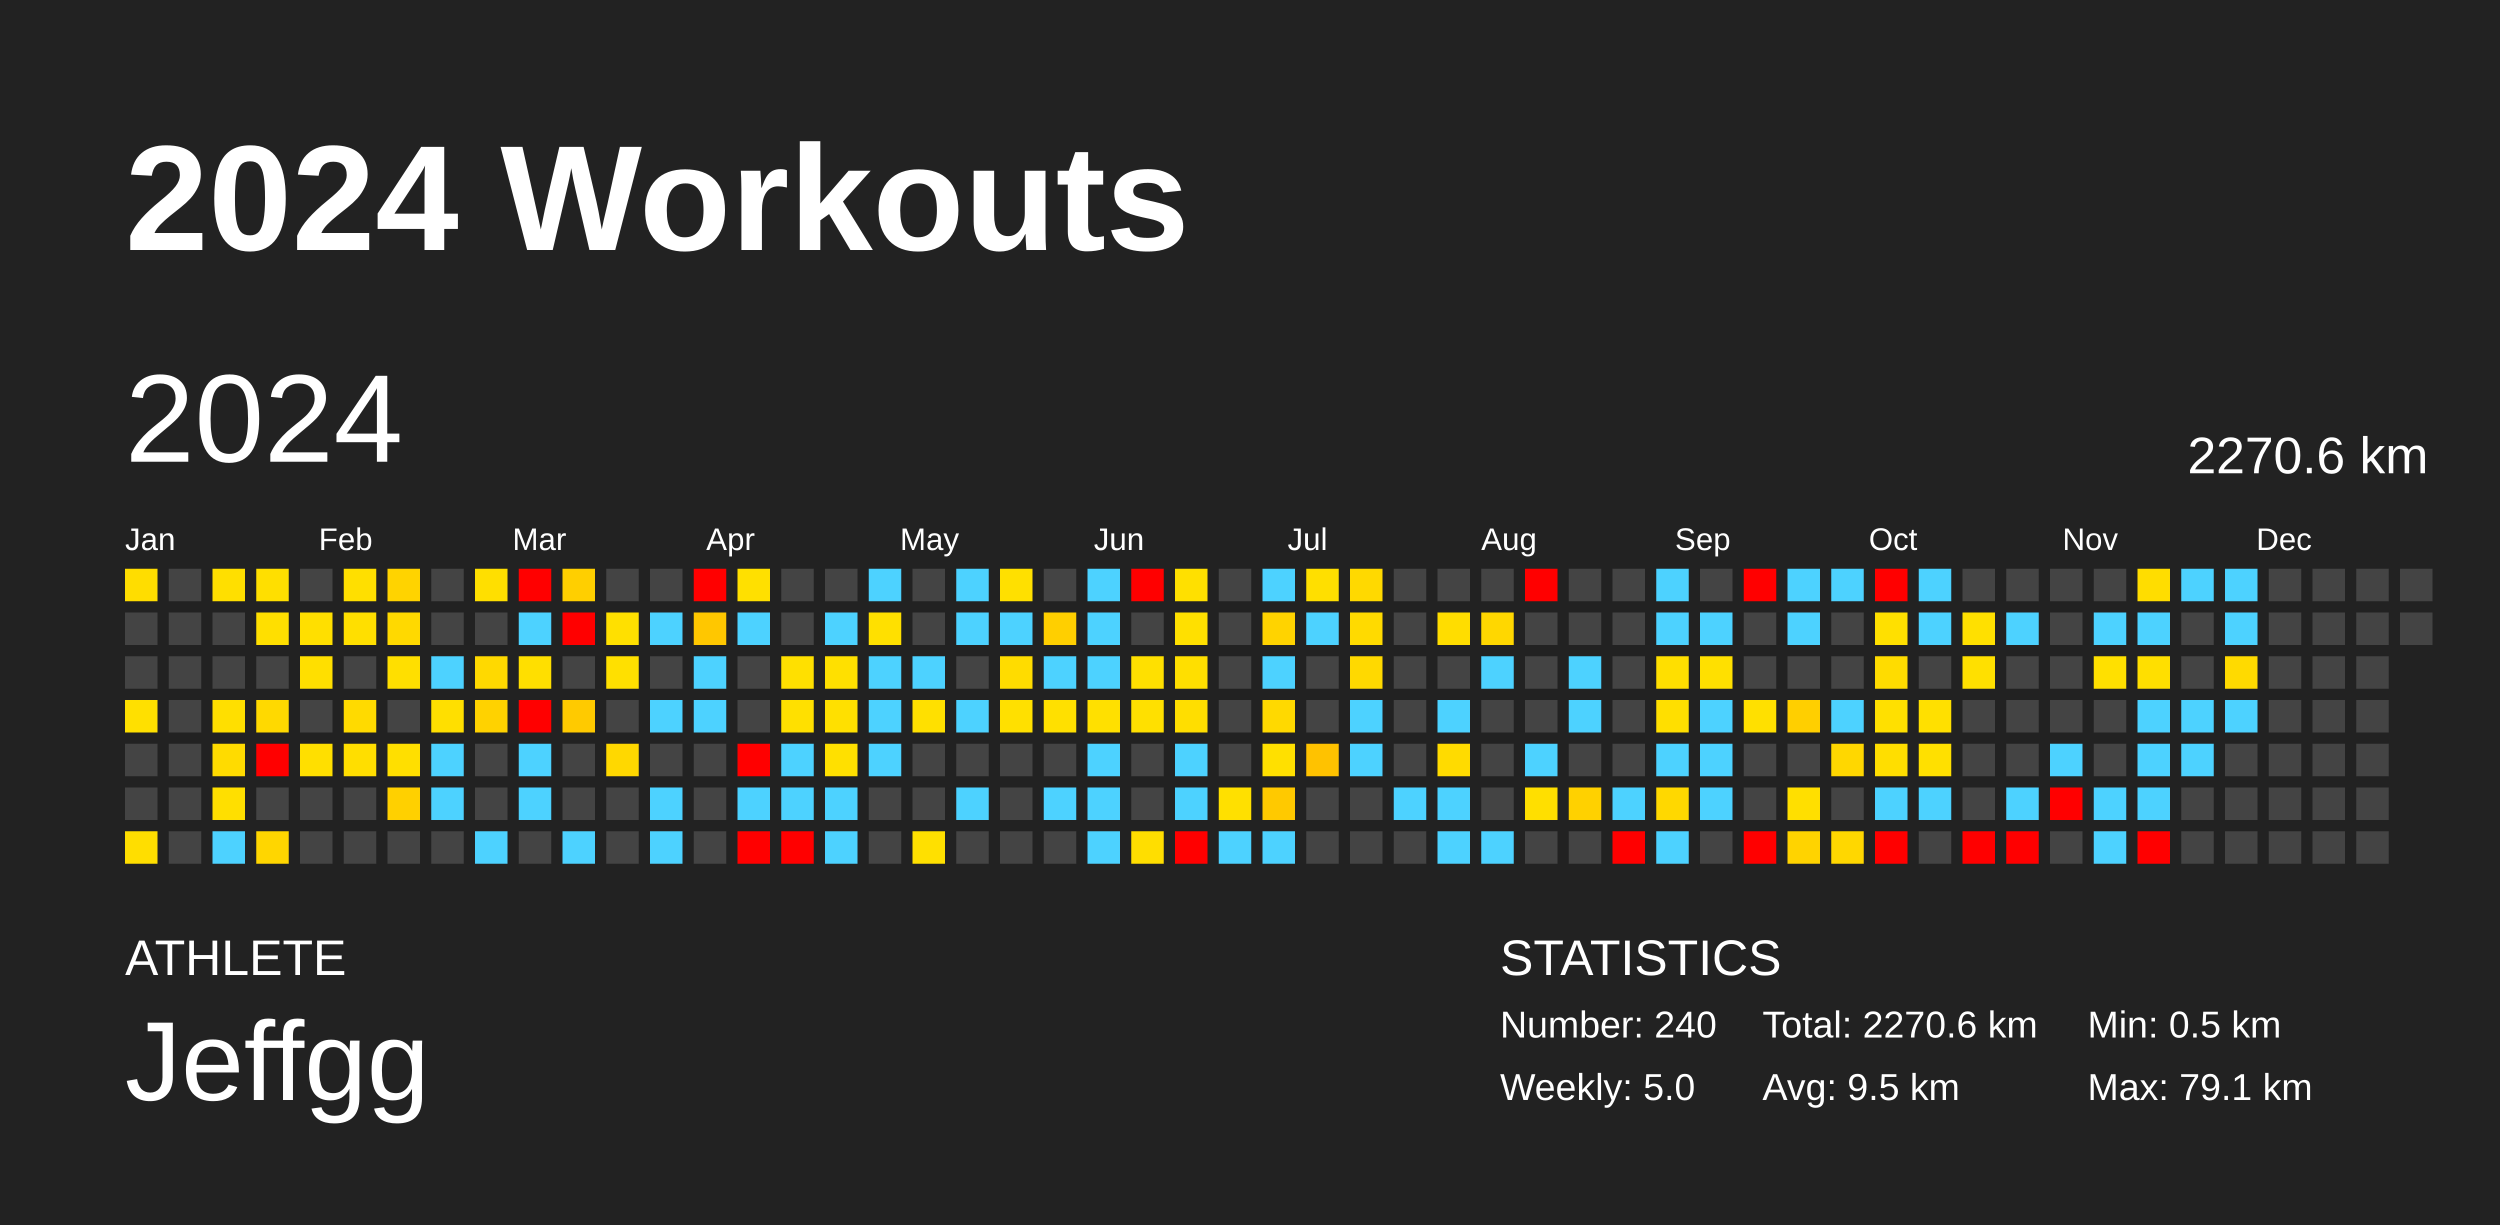
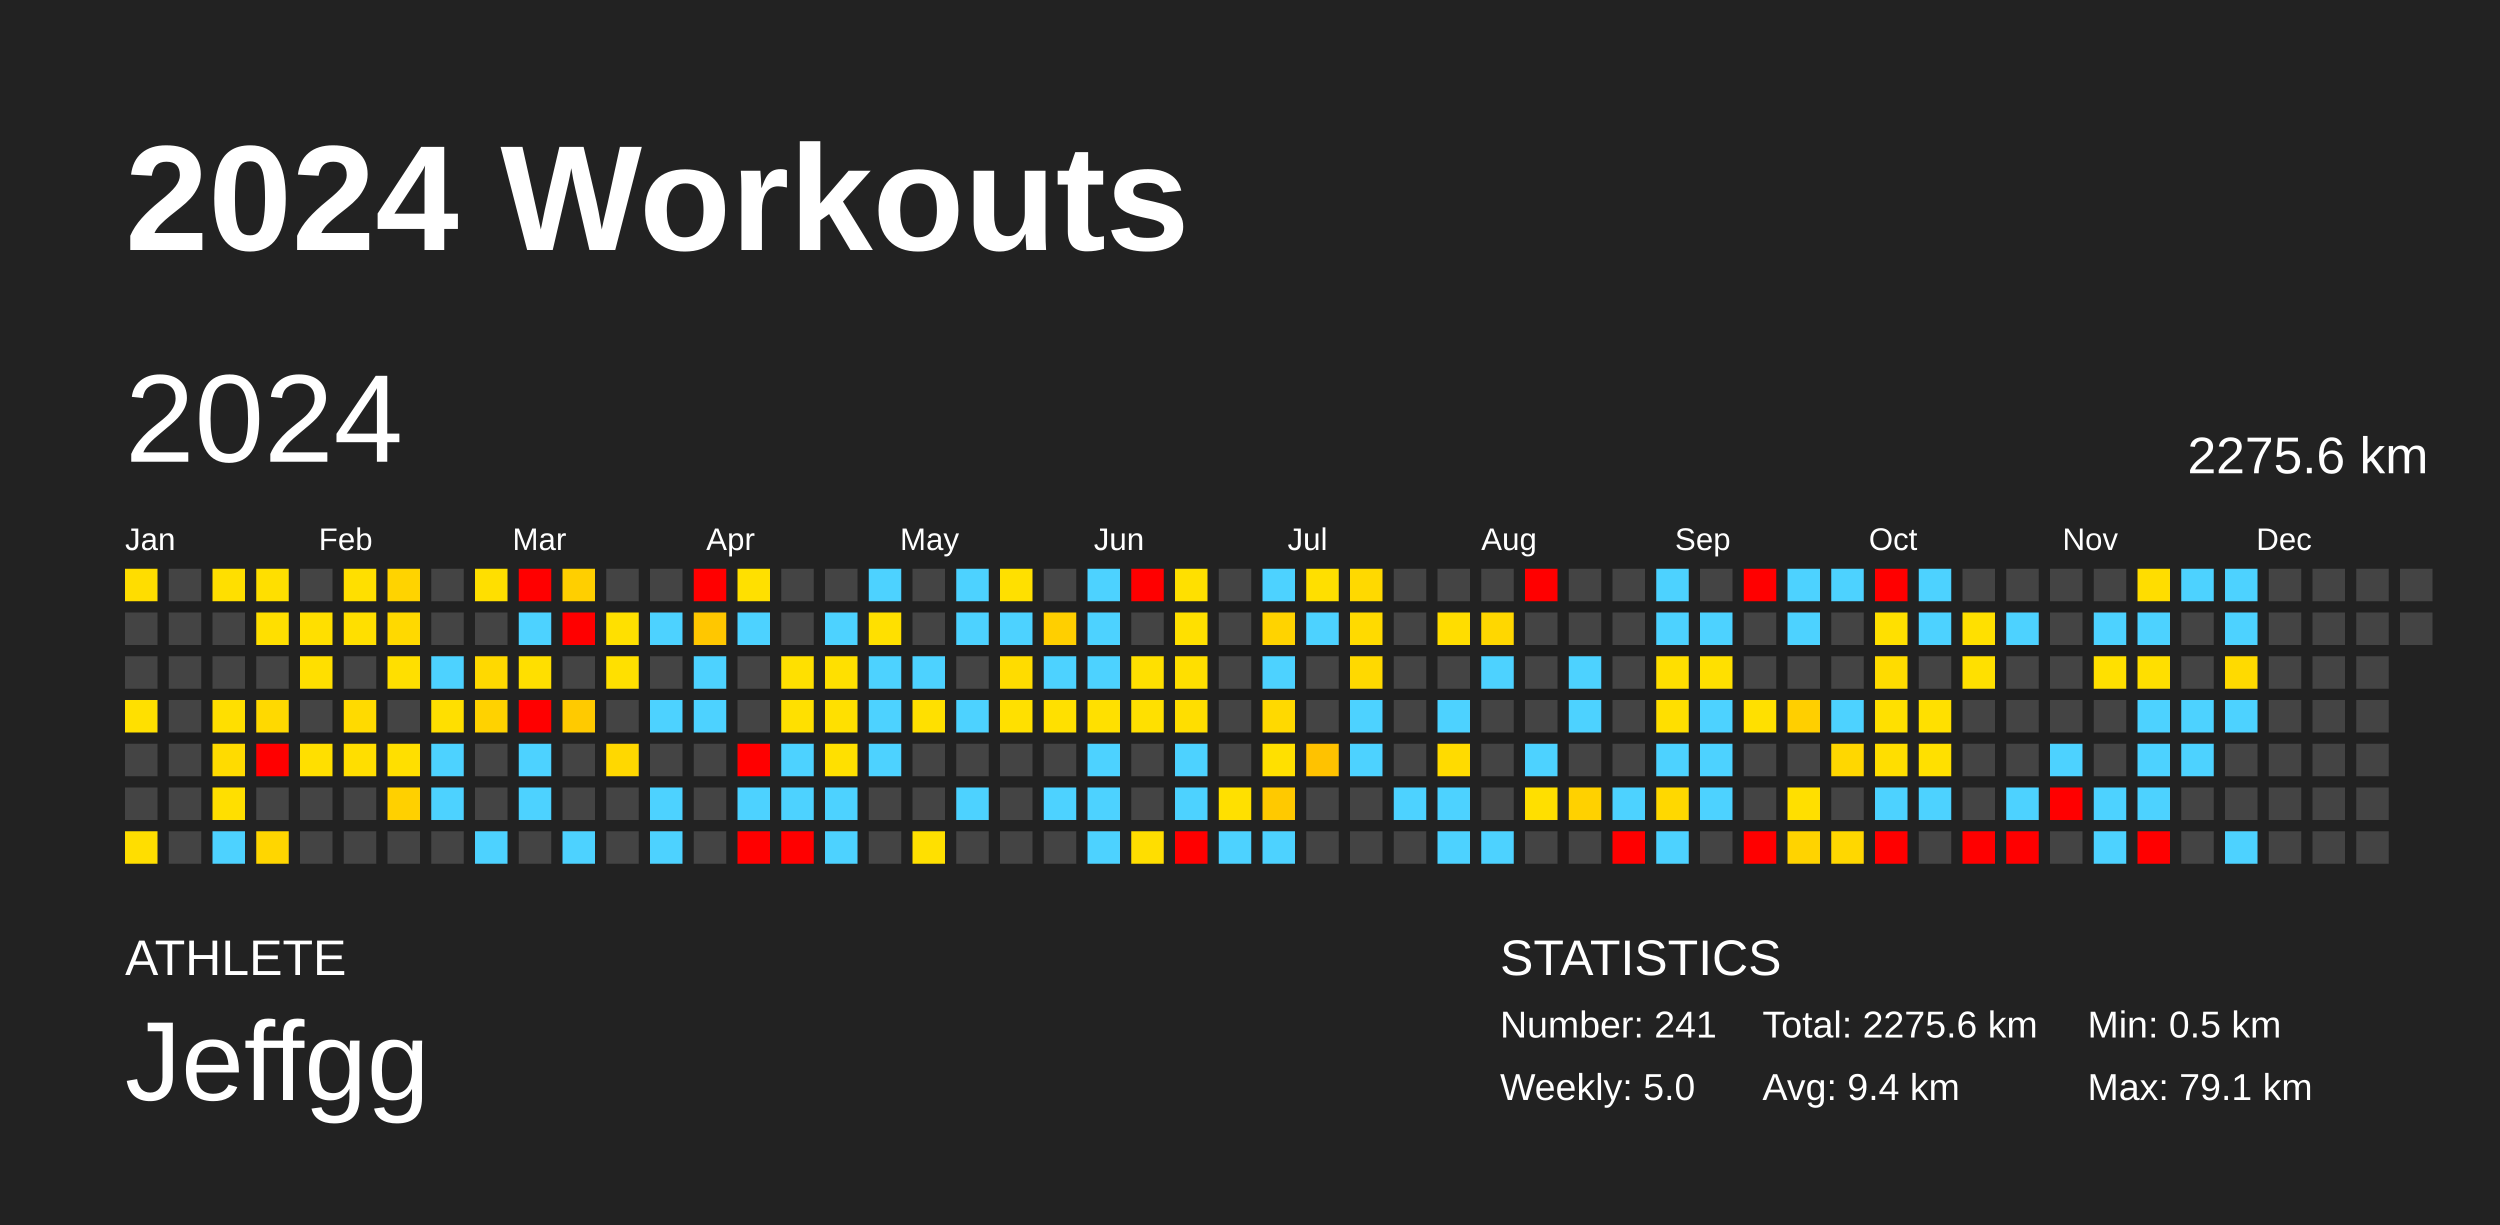
<svg xmlns="http://www.w3.org/2000/svg" baseProfile="full" height="98mm" version="1.1" viewBox="0,0,200,98" width="200mm">
  <defs />
  <rect fill="#222222" height="98" width="200" x="0" y="0" />
  <text fill="#FFFFFF" style="font-size:12px; font-family:Arial; font-weight:bold;" x="10" y="20">2024 Workouts</text>
  <text fill="#FFFFFF" style="font-size:4px; font-family:Arial" x="10" y="78">ATHLETE</text>
  <text fill="#FFFFFF" style="font-size:9px; font-family:Arial" x="10" y="88">Jeffgg</text>
  <text fill="#FFFFFF" style="font-size:4px; font-family:Arial" x="120" y="78">STATISTICS</text>
-   <text fill="#FFFFFF" style="font-size:3px; font-family:Arial" x="120" y="83">Number: 240</text>
+   <text fill="#FFFFFF" style="font-size:3px; font-family:Arial" x="120" y="83">Number: 241</text>
  <text fill="#FFFFFF" style="font-size:3px; font-family:Arial" x="120" y="88">Weekly: 5.0</text>
-   <text fill="#FFFFFF" style="font-size:3px; font-family:Arial" x="141" y="83">Total: 2270.6 km</text>
-   <text fill="#FFFFFF" style="font-size:3px; font-family:Arial" x="141" y="88">Avg: 9.5 km</text>
+   <text fill="#FFFFFF" style="font-size:3px; font-family:Arial" x="141" y="83">Total: 2275.6 km</text>
+   <text fill="#FFFFFF" style="font-size:3px; font-family:Arial" x="141" y="88">Avg: 9.4 km</text>
  <text fill="#FFFFFF" style="font-size:3px; font-family:Arial" x="167" y="83">Min: 0.5 km</text>
  <text fill="#FFFFFF" style="font-size:3px; font-family:Arial" x="167" y="88">Max: 79.1 km</text>
  <text dominant-baseline="hanging" fill="#FFFFFF" style="font-size:10.0px; font-family:Arial;" x="10" y="30">2024</text>
-   <text dominant-baseline="hanging" fill="#FFFFFF" style="font-size:4.125px; font-family:Arial;" x="175" y="35">2270.6 km</text>
+   <text dominant-baseline="hanging" fill="#FFFFFF" style="font-size:4.125px; font-family:Arial;" x="175" y="35">2275.6 km</text>
  <text fill="#FFFFFF" style="font-size:2.5px; font-family:Arial" x="10.0" y="44">Jan</text>
  <text fill="#FFFFFF" style="font-size:2.5px; font-family:Arial" x="25.5" y="44">Feb</text>
  <text fill="#FFFFFF" style="font-size:2.5px; font-family:Arial" x="41.0" y="44">Mar</text>
  <text fill="#FFFFFF" style="font-size:2.5px; font-family:Arial" x="56.5" y="44">Apr</text>
  <text fill="#FFFFFF" style="font-size:2.5px; font-family:Arial" x="72.0" y="44">May</text>
  <text fill="#FFFFFF" style="font-size:2.5px; font-family:Arial" x="87.5" y="44">Jun</text>
  <text fill="#FFFFFF" style="font-size:2.5px; font-family:Arial" x="103.0" y="44">Jul</text>
  <text fill="#FFFFFF" style="font-size:2.5px; font-family:Arial" x="118.5" y="44">Aug</text>
  <text fill="#FFFFFF" style="font-size:2.5px; font-family:Arial" x="134.0" y="44">Sep</text>
  <text fill="#FFFFFF" style="font-size:2.5px; font-family:Arial" x="149.5" y="44">Oct</text>
  <text fill="#FFFFFF" style="font-size:2.5px; font-family:Arial" x="165.0" y="44">Nov</text>
  <text fill="#FFFFFF" style="font-size:2.5px; font-family:Arial" x="180.5" y="44">Dec</text>
  <rect fill="#ffdd00" height="2.6" width="2.6" x="10.0" y="45.5" />
  <rect fill="#444444" height="2.6" width="2.6" x="10.0" y="49.0" />
  <rect fill="#444444" height="2.6" width="2.6" x="10.0" y="52.5" />
  <rect fill="#ffe000" height="2.6" width="2.6" x="10.0" y="56.0" />
  <rect fill="#444444" height="2.6" width="2.6" x="10.0" y="59.5" />
  <rect fill="#444444" height="2.6" width="2.6" x="10.0" y="63.0" />
  <rect fill="#ffde00" height="2.6" width="2.6" x="10.0" y="66.5" />
  <rect fill="#444444" height="2.6" width="2.6" x="13.5" y="45.5" />
  <rect fill="#444444" height="2.6" width="2.6" x="13.5" y="49.0" />
  <rect fill="#444444" height="2.6" width="2.6" x="13.5" y="52.5" />
  <rect fill="#444444" height="2.6" width="2.6" x="13.5" y="56.0" />
  <rect fill="#444444" height="2.6" width="2.6" x="13.5" y="59.5" />
  <rect fill="#444444" height="2.6" width="2.6" x="13.5" y="63.0" />
  <rect fill="#444444" height="2.6" width="2.6" x="13.5" y="66.5" />
  <rect fill="#ffdf00" height="2.6" width="2.6" x="17.0" y="45.5" />
  <rect fill="#444444" height="2.6" width="2.6" x="17.0" y="49.0" />
  <rect fill="#444444" height="2.6" width="2.6" x="17.0" y="52.5" />
  <rect fill="#ffdf00" height="2.6" width="2.6" x="17.0" y="56.0" />
  <rect fill="#ffdb00" height="2.6" width="2.6" x="17.0" y="59.5" />
  <rect fill="#ffdf00" height="2.6" width="2.6" x="17.0" y="63.0" />
  <rect fill="#4dd2ff" height="2.6" width="2.6" x="17.0" y="66.5" />
  <rect fill="#ffdf00" height="2.6" width="2.6" x="20.5" y="45.5" />
  <rect fill="#ffdf00" height="2.6" width="2.6" x="20.5" y="49.0" />
  <rect fill="#444444" height="2.6" width="2.6" x="20.5" y="52.5" />
  <rect fill="#ffd900" height="2.6" width="2.6" x="20.5" y="56.0" />
  <rect fill="red" height="2.6" width="2.6" x="20.5" y="59.5" />
  <rect fill="#444444" height="2.6" width="2.6" x="20.5" y="63.0" />
  <rect fill="#ffd600" height="2.6" width="2.6" x="20.5" y="66.5" />
  <rect fill="#444444" height="2.6" width="2.6" x="24.0" y="45.5" />
  <rect fill="#ffdf00" height="2.6" width="2.6" x="24.0" y="49.0" />
  <rect fill="#ffdf00" height="2.6" width="2.6" x="24.0" y="52.5" />
  <rect fill="#444444" height="2.6" width="2.6" x="24.0" y="56.0" />
  <rect fill="#ffdf00" height="2.6" width="2.6" x="24.0" y="59.5" />
  <rect fill="#444444" height="2.6" width="2.6" x="24.0" y="63.0" />
  <rect fill="#444444" height="2.6" width="2.6" x="24.0" y="66.5" />
  <rect fill="#ffdf00" height="2.6" width="2.6" x="27.5" y="45.5" />
  <rect fill="#ffdf00" height="2.6" width="2.6" x="27.5" y="49.0" />
  <rect fill="#444444" height="2.6" width="2.6" x="27.5" y="52.5" />
  <rect fill="#ffda00" height="2.6" width="2.6" x="27.5" y="56.0" />
  <rect fill="#ffde00" height="2.6" width="2.6" x="27.5" y="59.5" />
  <rect fill="#444444" height="2.6" width="2.6" x="27.5" y="63.0" />
  <rect fill="#444444" height="2.6" width="2.6" x="27.5" y="66.5" />
  <rect fill="#ffd300" height="2.6" width="2.6" x="31.0" y="45.5" />
  <rect fill="#ffd900" height="2.6" width="2.6" x="31.0" y="49.0" />
  <rect fill="#ffdf00" height="2.6" width="2.6" x="31.0" y="52.5" />
  <rect fill="#444444" height="2.6" width="2.6" x="31.0" y="56.0" />
  <rect fill="#ffdf00" height="2.6" width="2.6" x="31.0" y="59.5" />
  <rect fill="#ffd000" height="2.6" width="2.6" x="31.0" y="63.0" />
  <rect fill="#444444" height="2.6" width="2.6" x="31.0" y="66.5" />
  <rect fill="#444444" height="2.6" width="2.6" x="34.5" y="45.5" />
  <rect fill="#444444" height="2.6" width="2.6" x="34.5" y="49.0" />
  <rect fill="#4dd2ff" height="2.6" width="2.6" x="34.5" y="52.5" />
  <rect fill="#ffdf00" height="2.6" width="2.6" x="34.5" y="56.0" />
  <rect fill="#4dd2ff" height="2.6" width="2.6" x="34.5" y="59.5" />
  <rect fill="#4dd2ff" height="2.6" width="2.6" x="34.5" y="63.0" />
  <rect fill="#444444" height="2.6" width="2.6" x="34.5" y="66.5" />
  <rect fill="#ffdf00" height="2.6" width="2.6" x="38.0" y="45.5" />
  <rect fill="#444444" height="2.6" width="2.6" x="38.0" y="49.0" />
  <rect fill="#ffd900" height="2.6" width="2.6" x="38.0" y="52.5" />
  <rect fill="#ffd200" height="2.6" width="2.6" x="38.0" y="56.0" />
  <rect fill="#444444" height="2.6" width="2.6" x="38.0" y="59.5" />
  <rect fill="#444444" height="2.6" width="2.6" x="38.0" y="63.0" />
  <rect fill="#4dd2ff" height="2.6" width="2.6" x="38.0" y="66.5" />
  <rect fill="red" height="2.6" width="2.6" x="41.5" y="45.5" />
  <rect fill="#4dd2ff" height="2.6" width="2.6" x="41.5" y="49.0" />
  <rect fill="#ffdf00" height="2.6" width="2.6" x="41.5" y="52.5" />
  <rect fill="red" height="2.6" width="2.6" x="41.5" y="56.0" />
  <rect fill="#4dd2ff" height="2.6" width="2.6" x="41.5" y="59.5" />
  <rect fill="#4dd2ff" height="2.6" width="2.6" x="41.5" y="63.0" />
  <rect fill="#444444" height="2.6" width="2.6" x="41.5" y="66.5" />
  <rect fill="#ffcf00" height="2.6" width="2.6" x="45.0" y="45.5" />
  <rect fill="red" height="2.6" width="2.6" x="45.0" y="49.0" />
  <rect fill="#444444" height="2.6" width="2.6" x="45.0" y="52.5" />
  <rect fill="#ffca00" height="2.6" width="2.6" x="45.0" y="56.0" />
  <rect fill="#444444" height="2.6" width="2.6" x="45.0" y="59.5" />
  <rect fill="#444444" height="2.6" width="2.6" x="45.0" y="63.0" />
  <rect fill="#4dd2ff" height="2.6" width="2.6" x="45.0" y="66.5" />
  <rect fill="#444444" height="2.6" width="2.6" x="48.5" y="45.5" />
  <rect fill="#ffe000" height="2.6" width="2.6" x="48.5" y="49.0" />
  <rect fill="#ffe000" height="2.6" width="2.6" x="48.5" y="52.5" />
  <rect fill="#444444" height="2.6" width="2.6" x="48.5" y="56.0" />
  <rect fill="#ffd800" height="2.6" width="2.6" x="48.5" y="59.5" />
  <rect fill="#444444" height="2.6" width="2.6" x="48.5" y="63.0" />
  <rect fill="#444444" height="2.6" width="2.6" x="48.5" y="66.5" />
  <rect fill="#444444" height="2.6" width="2.6" x="52.0" y="45.5" />
  <rect fill="#4dd2ff" height="2.6" width="2.6" x="52.0" y="49.0" />
  <rect fill="#444444" height="2.6" width="2.6" x="52.0" y="52.5" />
  <rect fill="#4dd2ff" height="2.6" width="2.6" x="52.0" y="56.0" />
  <rect fill="#444444" height="2.6" width="2.6" x="52.0" y="59.5" />
  <rect fill="#4dd2ff" height="2.6" width="2.6" x="52.0" y="63.0" />
  <rect fill="#4dd2ff" height="2.6" width="2.6" x="52.0" y="66.5" />
  <rect fill="red" height="2.6" width="2.6" x="55.5" y="45.5" />
  <rect fill="#ffc700" height="2.6" width="2.6" x="55.5" y="49.0" />
  <rect fill="#4dd2ff" height="2.6" width="2.6" x="55.5" y="52.5" />
  <rect fill="#4dd2ff" height="2.6" width="2.6" x="55.5" y="56.0" />
  <rect fill="#444444" height="2.6" width="2.6" x="55.5" y="59.5" />
  <rect fill="#444444" height="2.6" width="2.6" x="55.5" y="63.0" />
  <rect fill="#444444" height="2.6" width="2.6" x="55.5" y="66.5" />
  <rect fill="#ffe000" height="2.6" width="2.6" x="59.0" y="45.5" />
  <rect fill="#4dd2ff" height="2.6" width="2.6" x="59.0" y="49.0" />
  <rect fill="#444444" height="2.6" width="2.6" x="59.0" y="52.5" />
  <rect fill="#444444" height="2.6" width="2.6" x="59.0" y="56.0" />
  <rect fill="red" height="2.6" width="2.6" x="59.0" y="59.5" />
  <rect fill="#4dd2ff" height="2.6" width="2.6" x="59.0" y="63.0" />
  <rect fill="red" height="2.6" width="2.6" x="59.0" y="66.5" />
  <rect fill="#444444" height="2.6" width="2.6" x="62.5" y="45.5" />
  <rect fill="#444444" height="2.6" width="2.6" x="62.5" y="49.0" />
  <rect fill="#ffe000" height="2.6" width="2.6" x="62.5" y="52.5" />
  <rect fill="#ffe000" height="2.6" width="2.6" x="62.5" y="56.0" />
  <rect fill="#4dd2ff" height="2.6" width="2.6" x="62.5" y="59.5" />
  <rect fill="#4dd2ff" height="2.6" width="2.6" x="62.5" y="63.0" />
  <rect fill="red" height="2.6" width="2.6" x="62.5" y="66.5" />
  <rect fill="#444444" height="2.6" width="2.6" x="66.0" y="45.5" />
  <rect fill="#4dd2ff" height="2.6" width="2.6" x="66.0" y="49.0" />
  <rect fill="#ffe000" height="2.6" width="2.6" x="66.0" y="52.5" />
  <rect fill="#ffe000" height="2.6" width="2.6" x="66.0" y="56.0" />
  <rect fill="#ffe000" height="2.6" width="2.6" x="66.0" y="59.5" />
  <rect fill="#4dd2ff" height="2.6" width="2.6" x="66.0" y="63.0" />
  <rect fill="#4dd2ff" height="2.6" width="2.6" x="66.0" y="66.5" />
  <rect fill="#4dd2ff" height="2.6" width="2.6" x="69.5" y="45.5" />
  <rect fill="#ffe000" height="2.6" width="2.6" x="69.5" y="49.0" />
  <rect fill="#4dd2ff" height="2.6" width="2.6" x="69.5" y="52.5" />
  <rect fill="#4dd2ff" height="2.6" width="2.6" x="69.5" y="56.0" />
  <rect fill="#4dd2ff" height="2.6" width="2.6" x="69.5" y="59.5" />
  <rect fill="#444444" height="2.6" width="2.6" x="69.5" y="63.0" />
  <rect fill="#444444" height="2.6" width="2.6" x="69.5" y="66.5" />
  <rect fill="#444444" height="2.6" width="2.6" x="73.0" y="45.5" />
  <rect fill="#444444" height="2.6" width="2.6" x="73.0" y="49.0" />
  <rect fill="#4dd2ff" height="2.6" width="2.6" x="73.0" y="52.5" />
  <rect fill="#ffe000" height="2.6" width="2.6" x="73.0" y="56.0" />
  <rect fill="#444444" height="2.6" width="2.6" x="73.0" y="59.5" />
  <rect fill="#444444" height="2.6" width="2.6" x="73.0" y="63.0" />
  <rect fill="#ffe000" height="2.6" width="2.6" x="73.0" y="66.5" />
  <rect fill="#4dd2ff" height="2.6" width="2.6" x="76.5" y="45.5" />
  <rect fill="#4dd2ff" height="2.6" width="2.6" x="76.5" y="49.0" />
  <rect fill="#444444" height="2.6" width="2.6" x="76.5" y="52.5" />
  <rect fill="#4dd2ff" height="2.6" width="2.6" x="76.5" y="56.0" />
  <rect fill="#444444" height="2.6" width="2.6" x="76.5" y="59.5" />
  <rect fill="#4dd2ff" height="2.6" width="2.6" x="76.5" y="63.0" />
  <rect fill="#444444" height="2.6" width="2.6" x="76.5" y="66.5" />
  <rect fill="#ffe000" height="2.6" width="2.6" x="80.0" y="45.5" />
  <rect fill="#4dd2ff" height="2.6" width="2.6" x="80.0" y="49.0" />
  <rect fill="#ffdc00" height="2.6" width="2.6" x="80.0" y="52.5" />
  <rect fill="#ffe000" height="2.6" width="2.6" x="80.0" y="56.0" />
  <rect fill="#444444" height="2.6" width="2.6" x="80.0" y="59.5" />
  <rect fill="#444444" height="2.6" width="2.6" x="80.0" y="63.0" />
  <rect fill="#444444" height="2.6" width="2.6" x="80.0" y="66.5" />
  <rect fill="#444444" height="2.6" width="2.6" x="83.5" y="45.5" />
  <rect fill="#ffcf00" height="2.6" width="2.6" x="83.5" y="49.0" />
  <rect fill="#4dd2ff" height="2.6" width="2.6" x="83.5" y="52.5" />
  <rect fill="#ffe000" height="2.6" width="2.6" x="83.5" y="56.0" />
  <rect fill="#444444" height="2.6" width="2.6" x="83.5" y="59.5" />
  <rect fill="#4dd2ff" height="2.6" width="2.6" x="83.5" y="63.0" />
  <rect fill="#444444" height="2.6" width="2.6" x="83.5" y="66.5" />
  <rect fill="#4dd2ff" height="2.6" width="2.6" x="87.0" y="45.5" />
  <rect fill="#4dd2ff" height="2.6" width="2.6" x="87.0" y="49.0" />
  <rect fill="#4dd2ff" height="2.6" width="2.6" x="87.0" y="52.5" />
  <rect fill="#ffe000" height="2.6" width="2.6" x="87.0" y="56.0" />
  <rect fill="#4dd2ff" height="2.6" width="2.6" x="87.0" y="59.5" />
  <rect fill="#4dd2ff" height="2.6" width="2.6" x="87.0" y="63.0" />
  <rect fill="#4dd2ff" height="2.6" width="2.6" x="87.0" y="66.5" />
  <rect fill="red" height="2.6" width="2.6" x="90.5" y="45.5" />
  <rect fill="#444444" height="2.6" width="2.6" x="90.5" y="49.0" />
  <rect fill="#ffe000" height="2.6" width="2.6" x="90.5" y="52.5" />
  <rect fill="#ffe000" height="2.6" width="2.6" x="90.5" y="56.0" />
  <rect fill="#444444" height="2.6" width="2.6" x="90.5" y="59.5" />
  <rect fill="#444444" height="2.6" width="2.6" x="90.5" y="63.0" />
  <rect fill="#ffde00" height="2.6" width="2.6" x="90.5" y="66.5" />
  <rect fill="#ffe000" height="2.6" width="2.6" x="94.0" y="45.5" />
  <rect fill="#ffe000" height="2.6" width="2.6" x="94.0" y="49.0" />
  <rect fill="#ffdf00" height="2.6" width="2.6" x="94.0" y="52.5" />
  <rect fill="#ffde00" height="2.6" width="2.6" x="94.0" y="56.0" />
  <rect fill="#4dd2ff" height="2.6" width="2.6" x="94.0" y="59.5" />
  <rect fill="#4dd2ff" height="2.6" width="2.6" x="94.0" y="63.0" />
  <rect fill="red" height="2.6" width="2.6" x="94.0" y="66.5" />
  <rect fill="#444444" height="2.6" width="2.6" x="97.5" y="45.5" />
  <rect fill="#444444" height="2.6" width="2.6" x="97.5" y="49.0" />
  <rect fill="#444444" height="2.6" width="2.6" x="97.5" y="52.5" />
  <rect fill="#444444" height="2.6" width="2.6" x="97.5" y="56.0" />
  <rect fill="#444444" height="2.6" width="2.6" x="97.5" y="59.5" />
  <rect fill="#ffe000" height="2.6" width="2.6" x="97.5" y="63.0" />
  <rect fill="#4dd2ff" height="2.6" width="2.6" x="97.5" y="66.5" />
  <rect fill="#4dd2ff" height="2.6" width="2.6" x="101.0" y="45.5" />
  <rect fill="#ffd300" height="2.6" width="2.6" x="101.0" y="49.0" />
  <rect fill="#4dd2ff" height="2.6" width="2.6" x="101.0" y="52.5" />
  <rect fill="#ffd900" height="2.6" width="2.6" x="101.0" y="56.0" />
  <rect fill="#ffe000" height="2.6" width="2.6" x="101.0" y="59.5" />
  <rect fill="#ffc900" height="2.6" width="2.6" x="101.0" y="63.0" />
  <rect fill="#4dd2ff" height="2.6" width="2.6" x="101.0" y="66.5" />
  <rect fill="#ffdf00" height="2.6" width="2.6" x="104.5" y="45.5" />
  <rect fill="#4dd2ff" height="2.6" width="2.6" x="104.5" y="49.0" />
  <rect fill="#444444" height="2.6" width="2.6" x="104.5" y="52.5" />
  <rect fill="#444444" height="2.6" width="2.6" x="104.5" y="56.0" />
  <rect fill="#ffc200" height="2.6" width="2.6" x="104.5" y="59.5" />
  <rect fill="#444444" height="2.6" width="2.6" x="104.5" y="63.0" />
  <rect fill="#444444" height="2.6" width="2.6" x="104.5" y="66.5" />
  <rect fill="#ffd900" height="2.6" width="2.6" x="108.0" y="45.5" />
  <rect fill="#ffda00" height="2.6" width="2.6" x="108.0" y="49.0" />
  <rect fill="#ffd900" height="2.6" width="2.6" x="108.0" y="52.5" />
  <rect fill="#4dd2ff" height="2.6" width="2.6" x="108.0" y="56.0" />
  <rect fill="#4dd2ff" height="2.6" width="2.6" x="108.0" y="59.5" />
  <rect fill="#444444" height="2.6" width="2.6" x="108.0" y="63.0" />
  <rect fill="#444444" height="2.6" width="2.6" x="108.0" y="66.5" />
  <rect fill="#444444" height="2.6" width="2.6" x="111.5" y="45.5" />
  <rect fill="#444444" height="2.6" width="2.6" x="111.5" y="49.0" />
  <rect fill="#444444" height="2.6" width="2.6" x="111.5" y="52.5" />
  <rect fill="#444444" height="2.6" width="2.6" x="111.5" y="56.0" />
  <rect fill="#444444" height="2.6" width="2.6" x="111.5" y="59.5" />
  <rect fill="#4dd2ff" height="2.6" width="2.6" x="111.5" y="63.0" />
  <rect fill="#444444" height="2.6" width="2.6" x="111.5" y="66.5" />
  <rect fill="#444444" height="2.6" width="2.6" x="115.0" y="45.5" />
  <rect fill="#ffdd00" height="2.6" width="2.6" x="115.0" y="49.0" />
  <rect fill="#444444" height="2.6" width="2.6" x="115.0" y="52.5" />
  <rect fill="#4dd2ff" height="2.6" width="2.6" x="115.0" y="56.0" />
  <rect fill="#ffdb00" height="2.6" width="2.6" x="115.0" y="59.5" />
  <rect fill="#4dd2ff" height="2.6" width="2.6" x="115.0" y="63.0" />
  <rect fill="#4dd2ff" height="2.6" width="2.6" x="115.0" y="66.5" />
  <rect fill="#444444" height="2.6" width="2.6" x="118.5" y="45.5" />
  <rect fill="#ffd700" height="2.6" width="2.6" x="118.5" y="49.0" />
  <rect fill="#4dd2ff" height="2.6" width="2.6" x="118.5" y="52.5" />
  <rect fill="#444444" height="2.6" width="2.6" x="118.5" y="56.0" />
  <rect fill="#444444" height="2.6" width="2.6" x="118.5" y="59.5" />
  <rect fill="#444444" height="2.6" width="2.6" x="118.5" y="63.0" />
  <rect fill="#4dd2ff" height="2.6" width="2.6" x="118.5" y="66.5" />
  <rect fill="red" height="2.6" width="2.6" x="122.0" y="45.5" />
  <rect fill="#444444" height="2.6" width="2.6" x="122.0" y="49.0" />
  <rect fill="#444444" height="2.6" width="2.6" x="122.0" y="52.5" />
  <rect fill="#444444" height="2.6" width="2.6" x="122.0" y="56.0" />
  <rect fill="#4dd2ff" height="2.6" width="2.6" x="122.0" y="59.5" />
  <rect fill="#ffdf00" height="2.6" width="2.6" x="122.0" y="63.0" />
  <rect fill="#444444" height="2.6" width="2.6" x="122.0" y="66.5" />
  <rect fill="#444444" height="2.6" width="2.6" x="125.5" y="45.5" />
  <rect fill="#444444" height="2.6" width="2.6" x="125.5" y="49.0" />
  <rect fill="#4dd2ff" height="2.6" width="2.6" x="125.5" y="52.5" />
  <rect fill="#4dd2ff" height="2.6" width="2.6" x="125.5" y="56.0" />
  <rect fill="#444444" height="2.6" width="2.6" x="125.5" y="59.5" />
  <rect fill="#ffd100" height="2.6" width="2.6" x="125.5" y="63.0" />
  <rect fill="#444444" height="2.6" width="2.6" x="125.5" y="66.5" />
  <rect fill="#444444" height="2.6" width="2.6" x="129.0" y="45.5" />
  <rect fill="#444444" height="2.6" width="2.6" x="129.0" y="49.0" />
  <rect fill="#444444" height="2.6" width="2.6" x="129.0" y="52.5" />
  <rect fill="#444444" height="2.6" width="2.6" x="129.0" y="56.0" />
  <rect fill="#444444" height="2.6" width="2.6" x="129.0" y="59.5" />
  <rect fill="#4dd2ff" height="2.6" width="2.6" x="129.0" y="63.0" />
  <rect fill="red" height="2.6" width="2.6" x="129.0" y="66.5" />
  <rect fill="#4dd2ff" height="2.6" width="2.6" x="132.5" y="45.5" />
  <rect fill="#4dd2ff" height="2.6" width="2.6" x="132.5" y="49.0" />
  <rect fill="#ffdf00" height="2.6" width="2.6" x="132.5" y="52.5" />
  <rect fill="#ffdf00" height="2.6" width="2.6" x="132.5" y="56.0" />
  <rect fill="#4dd2ff" height="2.6" width="2.6" x="132.5" y="59.5" />
  <rect fill="#ffd800" height="2.6" width="2.6" x="132.5" y="63.0" />
  <rect fill="#4dd2ff" height="2.6" width="2.6" x="132.5" y="66.5" />
  <rect fill="#444444" height="2.6" width="2.6" x="136.0" y="45.5" />
  <rect fill="#4dd2ff" height="2.6" width="2.6" x="136.0" y="49.0" />
  <rect fill="#ffe000" height="2.6" width="2.6" x="136.0" y="52.5" />
  <rect fill="#4dd2ff" height="2.6" width="2.6" x="136.0" y="56.0" />
  <rect fill="#4dd2ff" height="2.6" width="2.6" x="136.0" y="59.5" />
  <rect fill="#4dd2ff" height="2.6" width="2.6" x="136.0" y="63.0" />
  <rect fill="#444444" height="2.6" width="2.6" x="136.0" y="66.5" />
  <rect fill="red" height="2.6" width="2.6" x="139.5" y="45.5" />
  <rect fill="#444444" height="2.6" width="2.6" x="139.5" y="49.0" />
  <rect fill="#444444" height="2.6" width="2.6" x="139.5" y="52.5" />
  <rect fill="#ffe000" height="2.6" width="2.6" x="139.5" y="56.0" />
  <rect fill="#444444" height="2.6" width="2.6" x="139.5" y="59.5" />
  <rect fill="#444444" height="2.6" width="2.6" x="139.5" y="63.0" />
  <rect fill="red" height="2.6" width="2.6" x="139.5" y="66.5" />
  <rect fill="#4dd2ff" height="2.6" width="2.6" x="143.0" y="45.5" />
  <rect fill="#4dd2ff" height="2.6" width="2.6" x="143.0" y="49.0" />
  <rect fill="#444444" height="2.6" width="2.6" x="143.0" y="52.5" />
  <rect fill="#ffcf00" height="2.6" width="2.6" x="143.0" y="56.0" />
  <rect fill="#444444" height="2.6" width="2.6" x="143.0" y="59.5" />
  <rect fill="#ffdf00" height="2.6" width="2.6" x="143.0" y="63.0" />
  <rect fill="#ffd300" height="2.6" width="2.6" x="143.0" y="66.5" />
  <rect fill="#4dd2ff" height="2.6" width="2.6" x="146.5" y="45.5" />
  <rect fill="#444444" height="2.6" width="2.6" x="146.5" y="49.0" />
  <rect fill="#444444" height="2.6" width="2.6" x="146.5" y="52.5" />
  <rect fill="#4dd2ff" height="2.6" width="2.6" x="146.5" y="56.0" />
  <rect fill="#ffd700" height="2.6" width="2.6" x="146.5" y="59.5" />
  <rect fill="#444444" height="2.6" width="2.6" x="146.5" y="63.0" />
  <rect fill="#ffd700" height="2.6" width="2.6" x="146.5" y="66.5" />
  <rect fill="red" height="2.6" width="2.6" x="150.0" y="45.5" />
  <rect fill="#ffe000" height="2.6" width="2.6" x="150.0" y="49.0" />
  <rect fill="#ffdc00" height="2.6" width="2.6" x="150.0" y="52.5" />
  <rect fill="#ffe000" height="2.6" width="2.6" x="150.0" y="56.0" />
  <rect fill="#ffde00" height="2.6" width="2.6" x="150.0" y="59.5" />
  <rect fill="#4dd2ff" height="2.6" width="2.6" x="150.0" y="63.0" />
  <rect fill="red" height="2.6" width="2.6" x="150.0" y="66.5" />
  <rect fill="#4dd2ff" height="2.6" width="2.6" x="153.5" y="45.5" />
  <rect fill="#4dd2ff" height="2.6" width="2.6" x="153.5" y="49.0" />
  <rect fill="#444444" height="2.6" width="2.6" x="153.5" y="52.5" />
  <rect fill="#ffe000" height="2.6" width="2.6" x="153.5" y="56.0" />
  <rect fill="#ffe000" height="2.6" width="2.6" x="153.5" y="59.5" />
  <rect fill="#4dd2ff" height="2.6" width="2.6" x="153.5" y="63.0" />
  <rect fill="#444444" height="2.6" width="2.6" x="153.5" y="66.5" />
  <rect fill="#444444" height="2.6" width="2.6" x="157.0" y="45.5" />
  <rect fill="#ffe000" height="2.6" width="2.6" x="157.0" y="49.0" />
  <rect fill="#ffe000" height="2.6" width="2.6" x="157.0" y="52.5" />
  <rect fill="#444444" height="2.6" width="2.6" x="157.0" y="56.0" />
  <rect fill="#444444" height="2.6" width="2.6" x="157.0" y="59.5" />
  <rect fill="#444444" height="2.6" width="2.6" x="157.0" y="63.0" />
  <rect fill="red" height="2.6" width="2.6" x="157.0" y="66.5" />
  <rect fill="#444444" height="2.6" width="2.6" x="160.5" y="45.5" />
  <rect fill="#4dd2ff" height="2.6" width="2.6" x="160.5" y="49.0" />
  <rect fill="#444444" height="2.6" width="2.6" x="160.5" y="52.5" />
  <rect fill="#444444" height="2.6" width="2.6" x="160.5" y="56.0" />
  <rect fill="#444444" height="2.6" width="2.6" x="160.5" y="59.5" />
  <rect fill="#4dd2ff" height="2.6" width="2.6" x="160.5" y="63.0" />
  <rect fill="red" height="2.6" width="2.6" x="160.5" y="66.5" />
  <rect fill="#444444" height="2.6" width="2.6" x="164.0" y="45.5" />
  <rect fill="#444444" height="2.6" width="2.6" x="164.0" y="49.0" />
  <rect fill="#444444" height="2.6" width="2.6" x="164.0" y="52.5" />
  <rect fill="#444444" height="2.6" width="2.6" x="164.0" y="56.0" />
  <rect fill="#4dd2ff" height="2.6" width="2.6" x="164.0" y="59.5" />
  <rect fill="red" height="2.6" width="2.6" x="164.0" y="63.0" />
  <rect fill="#444444" height="2.6" width="2.6" x="164.0" y="66.5" />
  <rect fill="#444444" height="2.6" width="2.6" x="167.5" y="45.5" />
  <rect fill="#4dd2ff" height="2.6" width="2.6" x="167.5" y="49.0" />
  <rect fill="#ffe000" height="2.6" width="2.6" x="167.5" y="52.5" />
  <rect fill="#444444" height="2.6" width="2.6" x="167.5" y="56.0" />
  <rect fill="#444444" height="2.6" width="2.6" x="167.5" y="59.5" />
  <rect fill="#4dd2ff" height="2.6" width="2.6" x="167.5" y="63.0" />
  <rect fill="#4dd2ff" height="2.6" width="2.6" x="167.5" y="66.5" />
  <rect fill="#ffdd00" height="2.6" width="2.6" x="171.0" y="45.5" />
  <rect fill="#4dd2ff" height="2.6" width="2.6" x="171.0" y="49.0" />
  <rect fill="#ffdf00" height="2.6" width="2.6" x="171.0" y="52.5" />
  <rect fill="#4dd2ff" height="2.6" width="2.6" x="171.0" y="56.0" />
  <rect fill="#4dd2ff" height="2.6" width="2.6" x="171.0" y="59.5" />
  <rect fill="#4dd2ff" height="2.6" width="2.6" x="171.0" y="63.0" />
  <rect fill="red" height="2.6" width="2.6" x="171.0" y="66.5" />
  <rect fill="#4dd2ff" height="2.6" width="2.6" x="174.5" y="45.5" />
  <rect fill="#444444" height="2.6" width="2.6" x="174.5" y="49.0" />
  <rect fill="#444444" height="2.6" width="2.6" x="174.5" y="52.5" />
  <rect fill="#4dd2ff" height="2.6" width="2.6" x="174.5" y="56.0" />
  <rect fill="#4dd2ff" height="2.6" width="2.6" x="174.5" y="59.5" />
  <rect fill="#444444" height="2.6" width="2.6" x="174.5" y="63.0" />
  <rect fill="#444444" height="2.6" width="2.6" x="174.5" y="66.5" />
  <rect fill="#4dd2ff" height="2.6" width="2.6" x="178.0" y="45.5" />
  <rect fill="#4dd2ff" height="2.6" width="2.6" x="178.0" y="49.0" />
  <rect fill="#ffda00" height="2.6" width="2.6" x="178.0" y="52.5" />
  <rect fill="#4dd2ff" height="2.6" width="2.6" x="178.0" y="56.0" />
  <rect fill="#444444" height="2.6" width="2.6" x="178.0" y="59.5" />
  <rect fill="#444444" height="2.6" width="2.6" x="178.0" y="63.0" />
-   <rect fill="#444444" height="2.6" width="2.6" x="178.0" y="66.5" />
+   <rect fill="#4dd2ff" height="2.6" width="2.6" x="178.0" y="66.5" />
  <rect fill="#444444" height="2.6" width="2.6" x="181.5" y="45.5" />
  <rect fill="#444444" height="2.6" width="2.6" x="181.5" y="49.0" />
  <rect fill="#444444" height="2.6" width="2.6" x="181.5" y="52.5" />
  <rect fill="#444444" height="2.6" width="2.6" x="181.5" y="56.0" />
  <rect fill="#444444" height="2.6" width="2.6" x="181.5" y="59.5" />
  <rect fill="#444444" height="2.6" width="2.6" x="181.5" y="63.0" />
  <rect fill="#444444" height="2.6" width="2.6" x="181.5" y="66.5" />
  <rect fill="#444444" height="2.6" width="2.6" x="185.0" y="45.5" />
  <rect fill="#444444" height="2.6" width="2.6" x="185.0" y="49.0" />
  <rect fill="#444444" height="2.6" width="2.6" x="185.0" y="52.5" />
  <rect fill="#444444" height="2.6" width="2.6" x="185.0" y="56.0" />
  <rect fill="#444444" height="2.6" width="2.6" x="185.0" y="59.5" />
  <rect fill="#444444" height="2.6" width="2.6" x="185.0" y="63.0" />
  <rect fill="#444444" height="2.6" width="2.6" x="185.0" y="66.5" />
  <rect fill="#444444" height="2.6" width="2.6" x="188.5" y="45.5" />
  <rect fill="#444444" height="2.6" width="2.6" x="188.5" y="49.0" />
  <rect fill="#444444" height="2.6" width="2.6" x="188.5" y="52.5" />
  <rect fill="#444444" height="2.6" width="2.6" x="188.5" y="56.0" />
  <rect fill="#444444" height="2.6" width="2.6" x="188.5" y="59.5" />
  <rect fill="#444444" height="2.6" width="2.6" x="188.5" y="63.0" />
  <rect fill="#444444" height="2.6" width="2.6" x="188.5" y="66.5" />
  <rect fill="#444444" height="2.6" width="2.6" x="192.0" y="45.5" />
  <rect fill="#444444" height="2.6" width="2.6" x="192.0" y="49.0" />
</svg>
